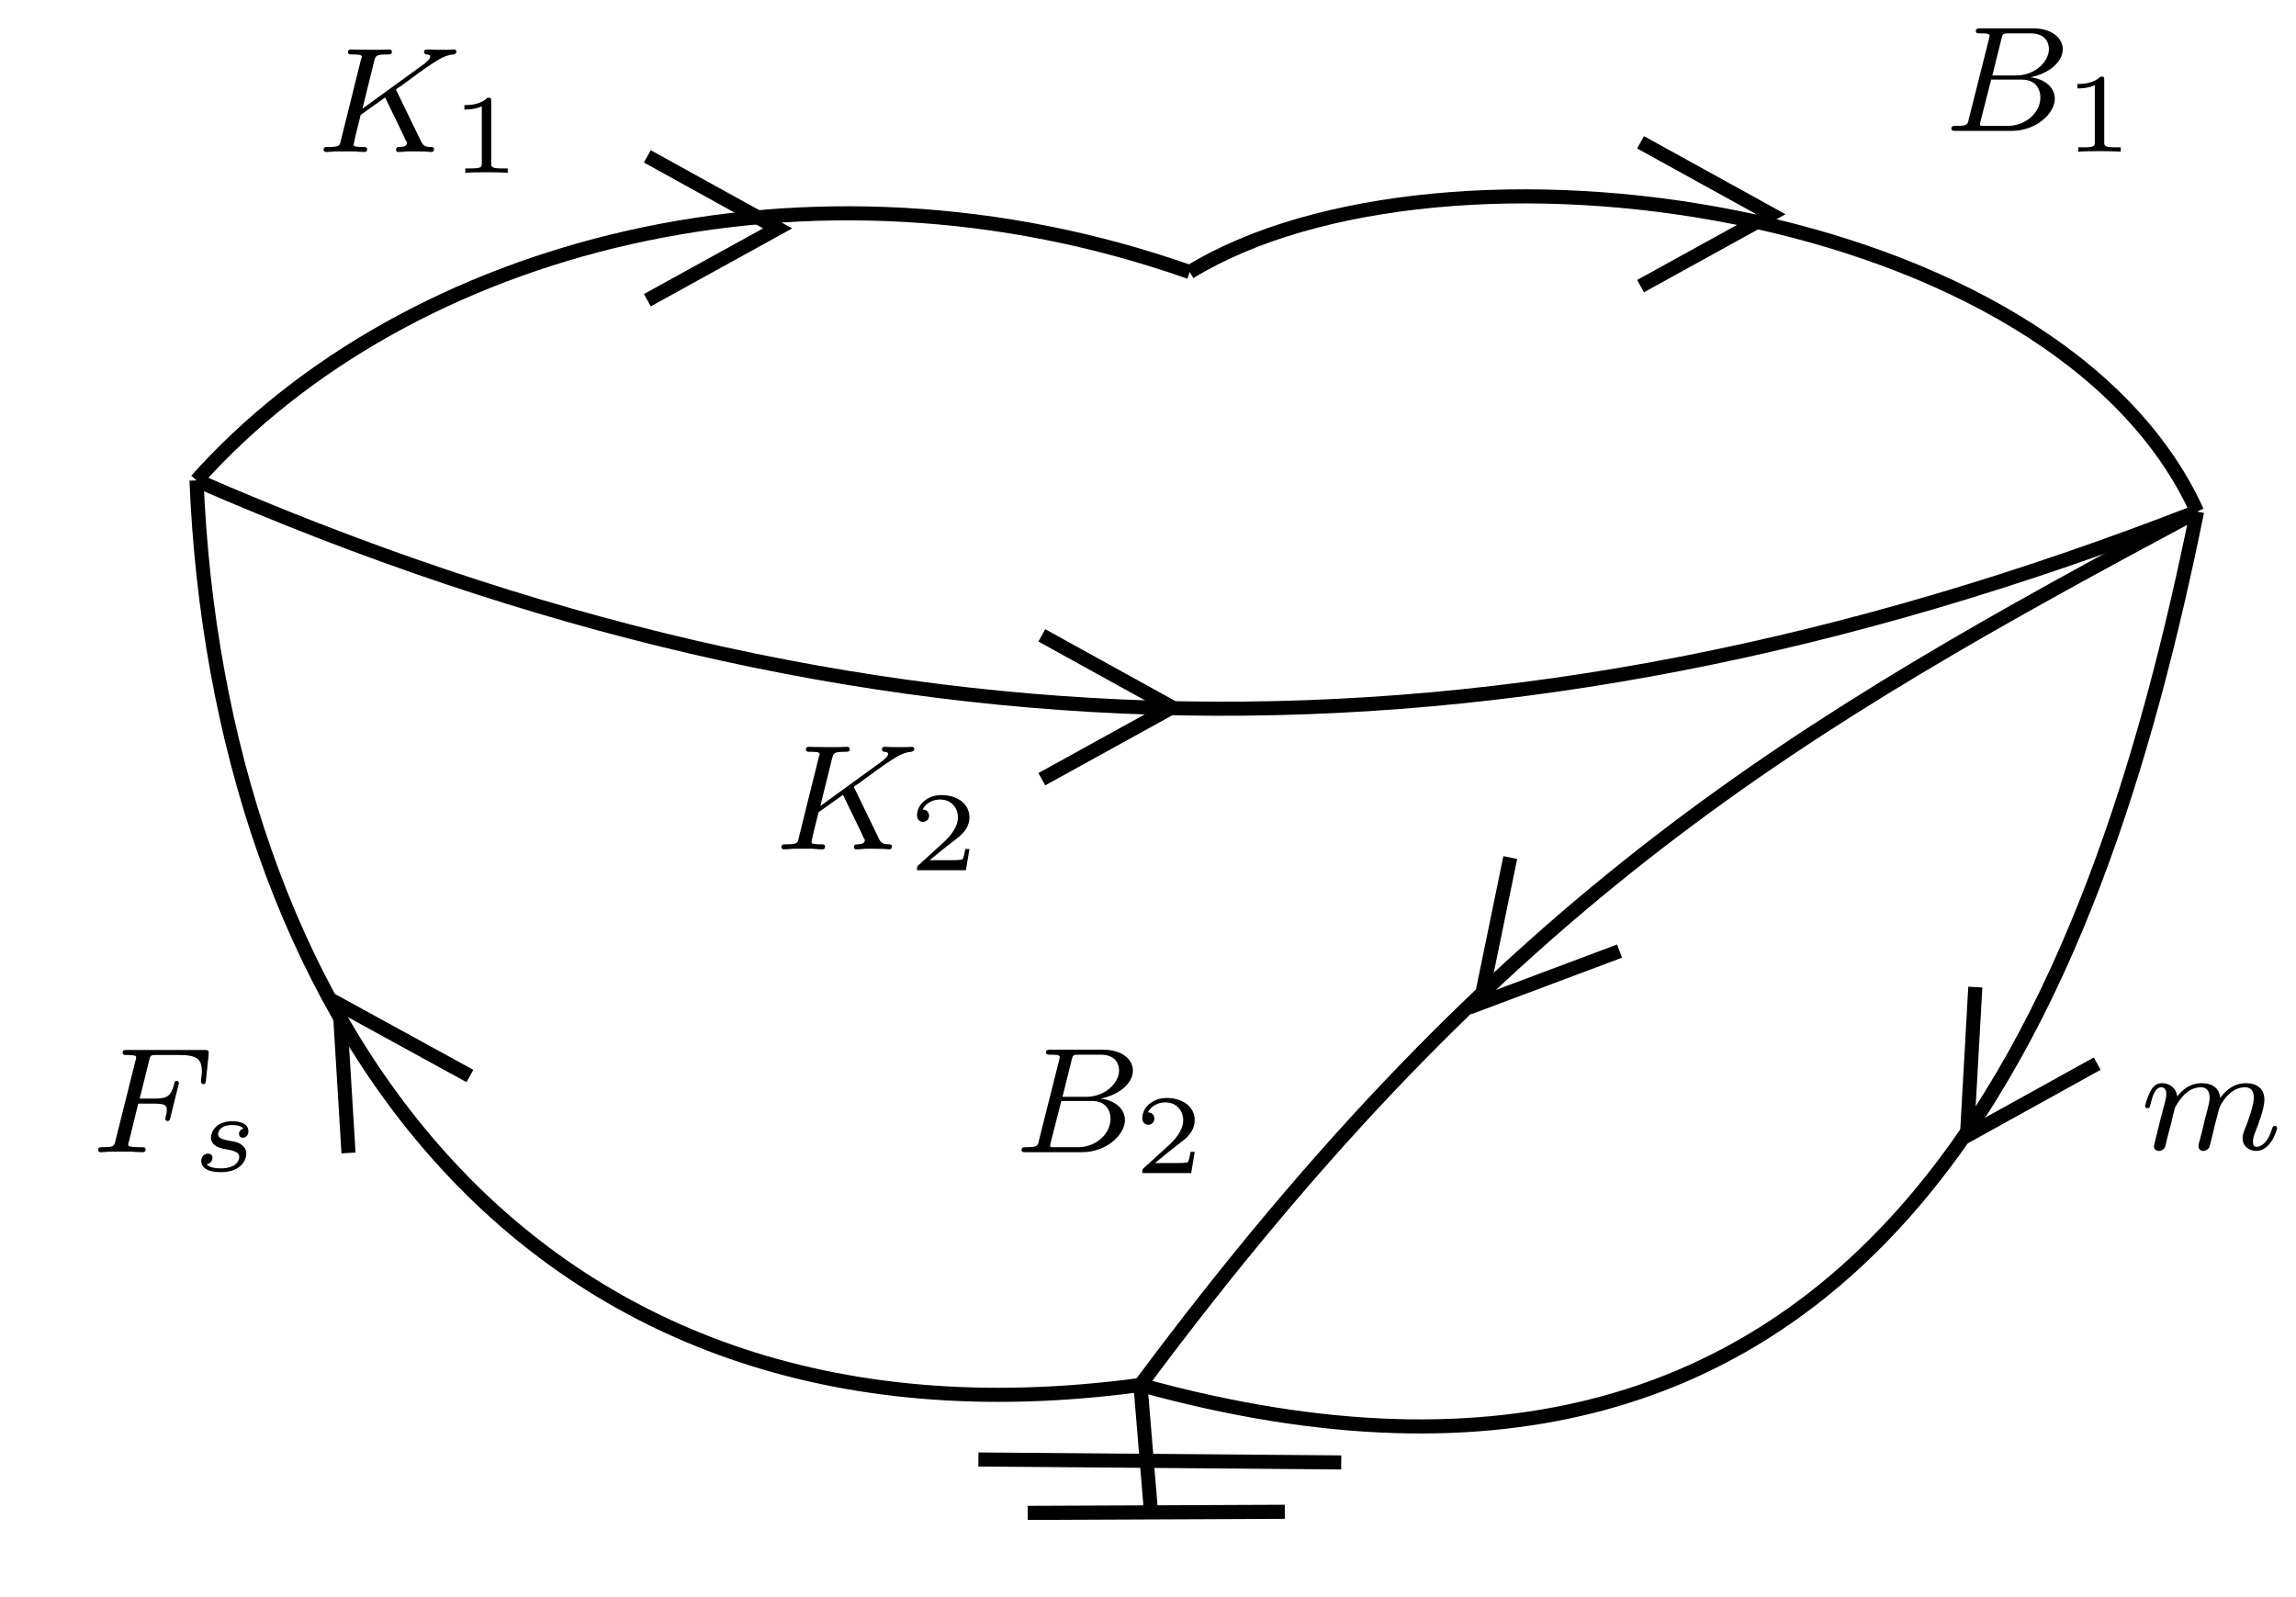
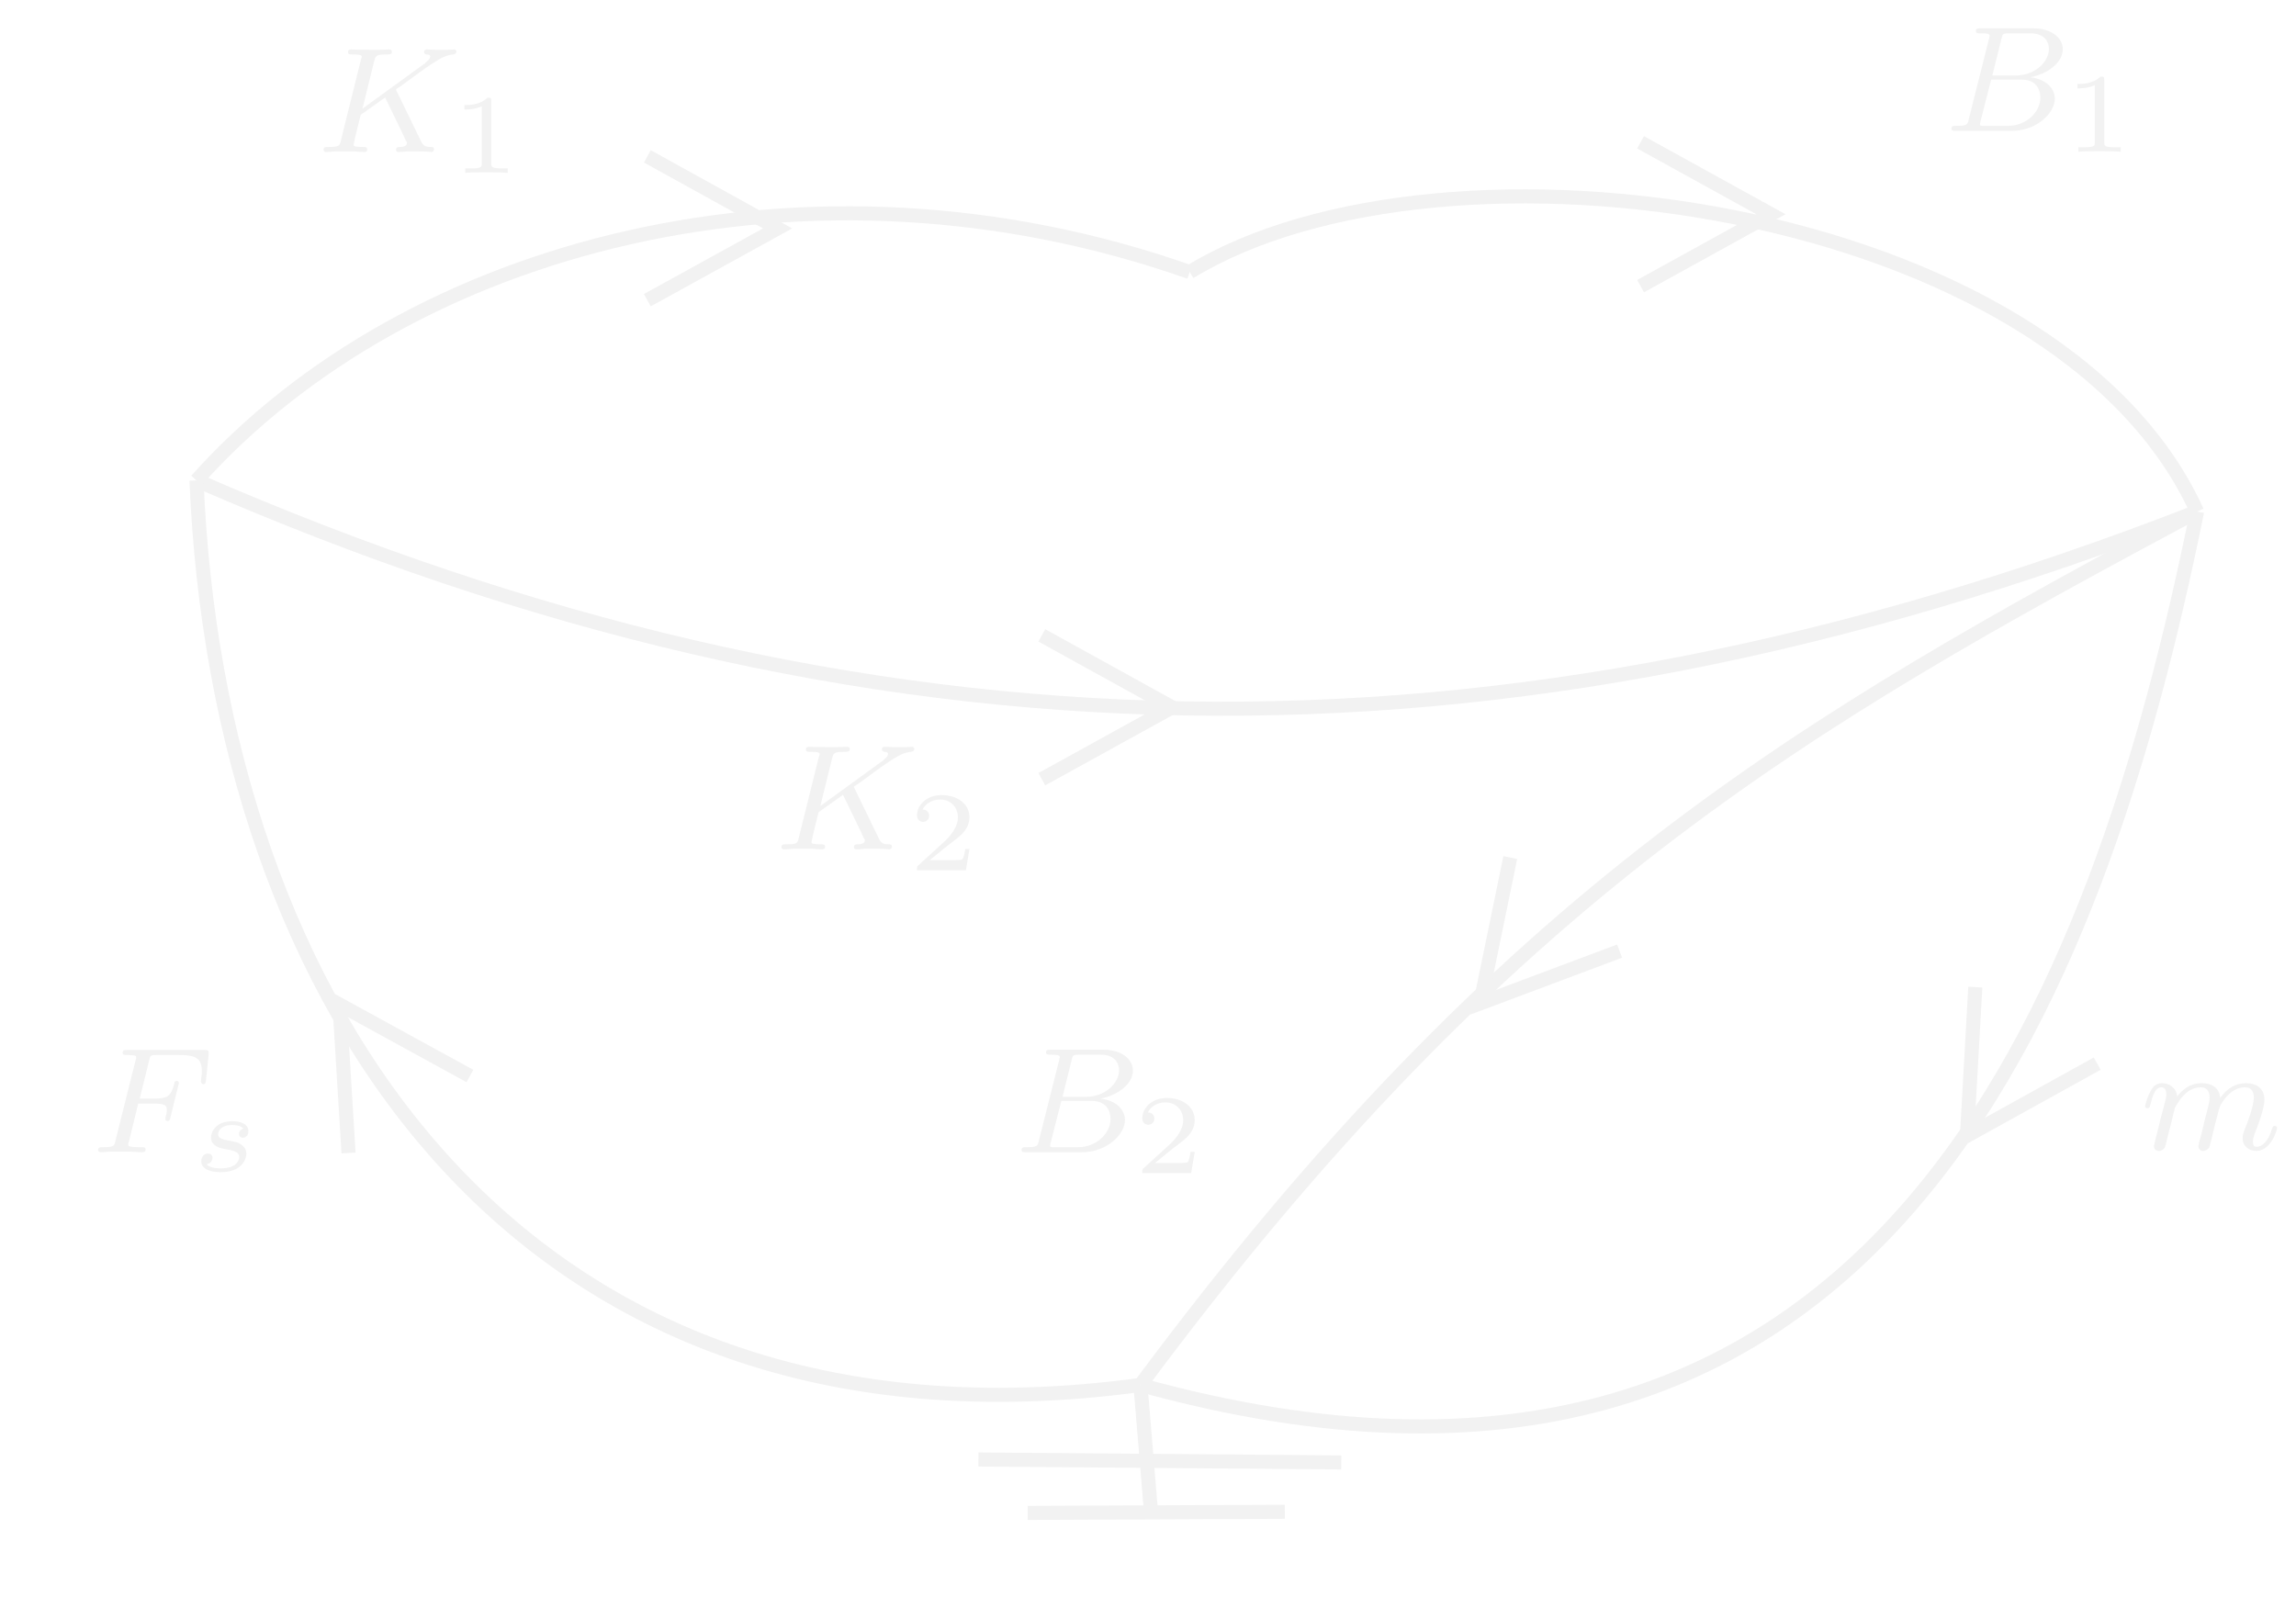
<svg xmlns="http://www.w3.org/2000/svg" xmlns:xlink="http://www.w3.org/1999/xlink" width="121.77pt" height="84.665pt" viewBox="0 0 121.77 84.665">
  <defs>
    <g>
      <g id="glyph-0-0">
        <path d="M 2.516 -2.578 L 3.344 -2.578 C 4 -2.578 4.031 -2.453 4.031 -2.219 C 4.031 -2.172 4.031 -2.094 3.969 -1.875 C 3.969 -1.844 3.953 -1.781 3.953 -1.766 C 3.953 -1.75 3.953 -1.656 4.078 -1.656 C 4.172 -1.656 4.203 -1.734 4.219 -1.828 L 4.641 -3.531 C 4.656 -3.547 4.672 -3.656 4.672 -3.672 C 4.672 -3.703 4.656 -3.781 4.547 -3.781 C 4.453 -3.781 4.438 -3.703 4.422 -3.609 C 4.25 -2.984 4.078 -2.844 3.359 -2.844 L 2.594 -2.844 L 3.094 -4.859 C 3.156 -5.141 3.172 -5.156 3.5 -5.156 L 4.672 -5.156 C 5.625 -5.156 5.891 -4.953 5.891 -4.266 C 5.891 -4.109 5.844 -3.891 5.844 -3.75 C 5.844 -3.656 5.906 -3.609 5.969 -3.609 C 6.078 -3.609 6.094 -3.688 6.109 -3.812 L 6.25 -5.172 C 6.25 -5.219 6.25 -5.266 6.25 -5.312 C 6.25 -5.422 6.156 -5.422 6.016 -5.422 L 1.922 -5.422 C 1.781 -5.422 1.688 -5.422 1.688 -5.281 C 1.688 -5.156 1.781 -5.156 1.906 -5.156 C 1.969 -5.156 2.078 -5.156 2.219 -5.141 C 2.375 -5.125 2.406 -5.109 2.406 -5.031 C 2.406 -4.984 2.406 -4.953 2.375 -4.875 L 1.312 -0.625 C 1.25 -0.328 1.234 -0.266 0.641 -0.266 C 0.484 -0.266 0.391 -0.266 0.391 -0.109 C 0.391 -0.078 0.422 0 0.516 0 C 0.688 0 0.875 -0.031 1.047 -0.031 L 2.156 -0.031 C 2.297 -0.016 2.594 0 2.734 0 C 2.797 0 2.906 0 2.906 -0.156 C 2.906 -0.266 2.812 -0.266 2.641 -0.266 C 2.484 -0.266 2.422 -0.266 2.234 -0.281 C 2.016 -0.297 1.984 -0.328 1.984 -0.422 C 1.984 -0.438 1.984 -0.484 2.031 -0.594 Z M 2.516 -2.578 " />
      </g>
      <g id="glyph-0-1">
        <path d="M 4.281 -3.203 C 4.266 -3.219 4.234 -3.297 4.234 -3.312 C 4.234 -3.328 4.359 -3.422 4.453 -3.469 C 5.078 -3.938 5.938 -4.562 6.203 -4.719 C 6.609 -4.984 6.906 -5.141 7.266 -5.172 C 7.328 -5.188 7.438 -5.203 7.438 -5.344 C 7.422 -5.391 7.375 -5.438 7.328 -5.438 C 7.312 -5.438 7.094 -5.422 7.031 -5.422 L 6.719 -5.422 C 6.578 -5.422 6.391 -5.422 6.312 -5.422 C 6.25 -5.422 5.938 -5.438 5.891 -5.438 C 5.828 -5.438 5.719 -5.438 5.719 -5.297 C 5.719 -5.281 5.734 -5.188 5.844 -5.172 C 5.906 -5.172 6.047 -5.156 6.047 -5.062 C 6.047 -4.938 5.875 -4.797 5.859 -4.797 L 5.797 -4.734 C 5.781 -4.703 5.75 -4.672 5.703 -4.656 L 2.453 -2.297 L 3.078 -4.828 C 3.156 -5.109 3.172 -5.172 3.75 -5.172 C 3.906 -5.172 4.016 -5.172 4.016 -5.328 C 4.016 -5.344 4 -5.438 3.875 -5.438 C 3.719 -5.438 3.531 -5.422 3.375 -5.422 L 2.875 -5.422 C 2.109 -5.422 1.906 -5.438 1.844 -5.438 C 1.812 -5.438 1.688 -5.438 1.688 -5.297 C 1.688 -5.172 1.781 -5.172 1.922 -5.172 C 2.188 -5.172 2.422 -5.172 2.422 -5.047 C 2.422 -5.016 2.406 -5.016 2.375 -4.906 L 1.312 -0.625 C 1.25 -0.328 1.234 -0.266 0.641 -0.266 C 0.484 -0.266 0.391 -0.266 0.391 -0.109 C 0.391 -0.078 0.422 0 0.516 0 C 0.672 0 0.859 -0.016 1.016 -0.031 L 2.047 -0.031 C 2.172 -0.016 2.438 0 2.547 0 C 2.594 0 2.703 0 2.703 -0.141 C 2.703 -0.266 2.609 -0.266 2.484 -0.266 C 2.422 -0.266 2.312 -0.266 2.172 -0.281 C 2.016 -0.297 1.984 -0.312 1.984 -0.391 C 1.984 -0.438 2.047 -0.641 2.062 -0.766 L 2.359 -1.969 L 3.656 -2.891 L 4.609 -0.922 C 4.641 -0.859 4.719 -0.688 4.75 -0.609 C 4.812 -0.531 4.812 -0.516 4.812 -0.484 C 4.812 -0.266 4.516 -0.266 4.422 -0.266 C 4.344 -0.266 4.234 -0.266 4.234 -0.109 C 4.234 -0.109 4.234 0 4.359 0 C 4.453 0 4.75 -0.016 4.828 -0.031 L 5.281 -0.031 C 6.016 -0.031 6 0 6.094 0 C 6.125 0 6.25 0 6.25 -0.156 C 6.25 -0.266 6.141 -0.266 6.094 -0.266 C 5.781 -0.266 5.672 -0.328 5.547 -0.594 Z M 4.281 -3.203 " />
      </g>
      <g id="glyph-0-2">
        <path d="M 1.344 -0.625 C 1.281 -0.328 1.266 -0.266 0.672 -0.266 C 0.516 -0.266 0.422 -0.266 0.422 -0.109 C 0.422 0 0.531 0 0.656 0 L 3.625 0 C 4.938 0 5.906 -0.938 5.906 -1.703 C 5.906 -2.281 5.406 -2.75 4.609 -2.844 C 5.531 -3.016 6.328 -3.625 6.328 -4.328 C 6.328 -4.922 5.75 -5.438 4.75 -5.438 L 1.969 -5.438 C 1.828 -5.438 1.719 -5.438 1.719 -5.297 C 1.719 -5.172 1.812 -5.172 1.953 -5.172 C 2.219 -5.172 2.453 -5.172 2.453 -5.047 C 2.453 -5.016 2.438 -5.016 2.422 -4.906 Z M 2.594 -2.938 L 3.078 -4.891 C 3.141 -5.156 3.156 -5.172 3.484 -5.172 L 4.625 -5.172 C 5.406 -5.172 5.594 -4.672 5.594 -4.344 C 5.594 -3.672 4.859 -2.938 3.844 -2.938 Z M 2.047 -0.266 C 1.969 -0.281 1.938 -0.281 1.938 -0.328 C 1.938 -0.391 1.953 -0.469 1.969 -0.516 L 2.531 -2.719 L 4.156 -2.719 C 4.891 -2.719 5.141 -2.219 5.141 -1.766 C 5.141 -0.984 4.375 -0.266 3.422 -0.266 Z M 2.047 -0.266 " />
      </g>
      <g id="glyph-0-3">
        <path d="M 1.594 -1.312 C 1.625 -1.422 1.703 -1.734 1.719 -1.844 C 1.75 -1.922 1.797 -2.125 1.812 -2.203 C 1.828 -2.234 2.094 -2.75 2.438 -3.016 C 2.703 -3.234 2.969 -3.297 3.203 -3.297 C 3.484 -3.297 3.656 -3.109 3.656 -2.75 C 3.656 -2.562 3.609 -2.375 3.516 -2.016 C 3.453 -1.812 3.328 -1.281 3.281 -1.062 L 3.156 -0.578 C 3.109 -0.453 3.062 -0.203 3.062 -0.172 C 3.062 0.016 3.219 0.078 3.312 0.078 C 3.453 0.078 3.578 -0.016 3.641 -0.109 C 3.656 -0.156 3.719 -0.438 3.766 -0.594 L 3.938 -1.312 C 3.969 -1.422 4.047 -1.734 4.078 -1.844 C 4.188 -2.281 4.188 -2.281 4.359 -2.547 C 4.625 -2.938 5 -3.297 5.531 -3.297 C 5.828 -3.297 6 -3.125 6 -2.75 C 6 -2.312 5.656 -1.391 5.5 -1.016 C 5.422 -0.812 5.406 -0.75 5.406 -0.594 C 5.406 -0.141 5.781 0.078 6.125 0.078 C 6.906 0.078 7.234 -1.031 7.234 -1.141 C 7.234 -1.219 7.156 -1.25 7.109 -1.25 C 7.016 -1.25 7 -1.188 6.969 -1.109 C 6.781 -0.453 6.453 -0.141 6.141 -0.141 C 6.016 -0.141 5.953 -0.219 5.953 -0.406 C 5.953 -0.594 6.016 -0.766 6.094 -0.969 C 6.219 -1.266 6.562 -2.188 6.562 -2.625 C 6.562 -3.234 6.156 -3.516 5.578 -3.516 C 5.031 -3.516 4.578 -3.234 4.219 -2.734 C 4.156 -3.375 3.641 -3.516 3.234 -3.516 C 2.859 -3.516 2.375 -3.391 1.938 -2.812 C 1.875 -3.297 1.5 -3.516 1.125 -3.516 C 0.844 -3.516 0.641 -3.344 0.516 -3.078 C 0.312 -2.703 0.234 -2.312 0.234 -2.297 C 0.234 -2.219 0.297 -2.188 0.359 -2.188 C 0.469 -2.188 0.469 -2.219 0.531 -2.438 C 0.625 -2.828 0.766 -3.297 1.094 -3.297 C 1.312 -3.297 1.359 -3.094 1.359 -2.922 C 1.359 -2.766 1.312 -2.625 1.25 -2.359 C 1.234 -2.297 1.109 -1.828 1.078 -1.719 L 0.781 -0.516 C 0.75 -0.391 0.703 -0.203 0.703 -0.172 C 0.703 0.016 0.859 0.078 0.969 0.078 C 1.109 0.078 1.234 -0.016 1.281 -0.109 C 1.312 -0.156 1.375 -0.438 1.406 -0.594 Z M 1.594 -1.312 " />
      </g>
      <g id="glyph-1-0">
        <path d="M 2.734 -2.25 C 2.562 -2.203 2.5 -2.062 2.5 -1.969 C 2.5 -1.875 2.562 -1.766 2.703 -1.766 C 2.828 -1.766 3 -1.859 3 -2.109 C 3 -2.516 2.547 -2.641 2.156 -2.641 C 1.234 -2.641 1.016 -2.031 1.016 -1.781 C 1.016 -1.297 1.562 -1.203 1.719 -1.172 C 2.172 -1.094 2.516 -1.031 2.516 -0.734 C 2.516 -0.609 2.422 -0.391 2.203 -0.281 C 1.969 -0.156 1.719 -0.141 1.531 -0.141 C 1.328 -0.141 0.953 -0.156 0.781 -0.359 C 1 -0.391 1.094 -0.562 1.094 -0.703 C 1.094 -0.828 1.016 -0.922 0.844 -0.922 C 0.688 -0.922 0.5 -0.797 0.5 -0.516 C 0.5 -0.188 0.828 0.062 1.531 0.062 C 2.656 0.062 2.891 -0.641 2.891 -0.906 C 2.891 -1.109 2.812 -1.25 2.672 -1.359 C 2.484 -1.531 2.25 -1.562 1.969 -1.609 C 1.672 -1.672 1.391 -1.719 1.391 -1.953 C 1.391 -1.953 1.391 -2.438 2.141 -2.438 C 2.297 -2.438 2.594 -2.422 2.734 -2.25 Z M 2.734 -2.25 " />
      </g>
      <g id="glyph-2-0">
        <path d="M 2.141 -3.797 C 2.141 -3.984 2.125 -3.984 1.938 -3.984 C 1.547 -3.594 0.938 -3.594 0.719 -3.594 L 0.719 -3.359 C 0.875 -3.359 1.281 -3.359 1.641 -3.531 L 1.641 -0.516 C 1.641 -0.312 1.641 -0.234 1.016 -0.234 L 0.766 -0.234 L 0.766 0 C 1.094 -0.031 1.562 -0.031 1.891 -0.031 C 2.219 -0.031 2.688 -0.031 3.016 0 L 3.016 -0.234 L 2.766 -0.234 C 2.141 -0.234 2.141 -0.312 2.141 -0.516 Z M 2.141 -3.797 " />
      </g>
      <g id="glyph-2-1">
        <path d="M 3.219 -1.125 L 3 -1.125 C 2.984 -1.031 2.922 -0.641 2.844 -0.578 C 2.797 -0.531 2.312 -0.531 2.219 -0.531 L 1.109 -0.531 L 1.875 -1.156 C 2.078 -1.328 2.609 -1.703 2.797 -1.891 C 2.969 -2.062 3.219 -2.375 3.219 -2.797 C 3.219 -3.547 2.547 -3.984 1.734 -3.984 C 0.969 -3.984 0.438 -3.469 0.438 -2.906 C 0.438 -2.609 0.688 -2.562 0.75 -2.562 C 0.906 -2.562 1.078 -2.672 1.078 -2.891 C 1.078 -3.016 1 -3.219 0.734 -3.219 C 0.875 -3.516 1.234 -3.75 1.656 -3.75 C 2.281 -3.75 2.609 -3.281 2.609 -2.797 C 2.609 -2.375 2.328 -1.938 1.922 -1.547 L 0.5 -0.25 C 0.438 -0.188 0.438 -0.188 0.438 0 L 3.031 0 Z M 3.219 -1.125 " />
      </g>
    </g>
    <clipPath id="clip-0">
      <path clip-rule="nonzero" d="M 0 14 L 121.77 14 L 121.77 49 L 0 49 Z M 0 14 " />
    </clipPath>
    <clipPath id="clip-1">
      <path clip-rule="nonzero" d="M 52 0 L 121.77 0 L 121.77 38 L 52 38 Z M 52 0 " />
    </clipPath>
    <clipPath id="clip-2">
      <path clip-rule="nonzero" d="M 0 14 L 72 14 L 72 84.664 L 0 84.664 Z M 0 14 " />
    </clipPath>
    <clipPath id="clip-3">
      <path clip-rule="nonzero" d="M 49 16 L 121.77 16 L 121.77 84.664 L 49 84.664 Z M 49 16 " />
    </clipPath>
    <clipPath id="clip-4">
      <path clip-rule="nonzero" d="M 93 41 L 121.77 41 L 121.77 71 L 93 71 Z M 93 41 " />
    </clipPath>
    <clipPath id="clip-5">
      <path clip-rule="nonzero" d="M 41 66 L 82 66 L 82 84.664 L 41 84.664 Z M 41 66 " />
    </clipPath>
    <clipPath id="clip-6">
      <path clip-rule="nonzero" d="M 43 69 L 79 69 L 79 84.664 L 43 84.664 Z M 43 69 " />
    </clipPath>
    <clipPath id="clip-7">
      <path clip-rule="nonzero" d="M 49 62 L 72 62 L 72 84.664 L 49 84.664 Z M 49 62 " />
    </clipPath>
  </defs>
  <g clip-path="url(#clip-0)">
-     <path fill="none" stroke-width="0.747" stroke-linecap="butt" stroke-linejoin="miter" stroke="rgb(0%, 0%, 0%)" stroke-opacity="1" stroke-miterlimit="10" d="M 76.964 -33.251 C 112.456 -48.724 145.706 -49.474 183.065 -34.904 " transform="matrix(1, 0, 0, -1, -66.542, -7.771)" />
+     <path fill="none" stroke-width="0.747" stroke-linecap="butt" stroke-linejoin="miter" stroke="rgb(95%, 95%, 95%)" stroke-opacity="1" stroke-miterlimit="10" d="M 76.964 -33.251 C 112.456 -48.724 145.706 -49.474 183.065 -34.904 " transform="matrix(1, 0, 0, -1, -66.542, -7.771)" />
  </g>
-   <path fill="none" stroke-width="0.747" stroke-linecap="butt" stroke-linejoin="miter" stroke="rgb(0%, 0%, 0%)" stroke-opacity="1" stroke-miterlimit="10" d="M 76.964 -33.251 C 88.171 -20.705 109.468 -15.099 129.64 -22.201 " transform="matrix(1, 0, 0, -1, -66.542, -7.771)" />
+   <path fill="none" stroke-width="0.747" stroke-linecap="butt" stroke-linejoin="miter" stroke="rgb(95%, 95%, 95%)" stroke-opacity="1" stroke-miterlimit="10" d="M 76.964 -33.251 C 88.171 -20.705 109.468 -15.099 129.64 -22.201 " transform="matrix(1, 0, 0, -1, -66.542, -7.771)" />
  <g clip-path="url(#clip-1)">
-     <path fill="none" stroke-width="0.747" stroke-linecap="butt" stroke-linejoin="miter" stroke="rgb(0%, 0%, 0%)" stroke-opacity="1" stroke-miterlimit="10" d="M 129.64 -22.201 C 143.089 -13.982 175.593 -18.462 183.065 -34.904 " transform="matrix(1, 0, 0, -1, -66.542, -7.771)" />
+     <path fill="none" stroke-width="0.747" stroke-linecap="butt" stroke-linejoin="miter" stroke="rgb(95%, 95%, 95%)" stroke-opacity="1" stroke-miterlimit="10" d="M 129.64 -22.201 C 143.089 -13.982 175.593 -18.462 183.065 -34.904 " transform="matrix(1, 0, 0, -1, -66.542, -7.771)" />
  </g>
  <g clip-path="url(#clip-2)">
-     <path fill="none" stroke-width="0.747" stroke-linecap="butt" stroke-linejoin="miter" stroke="rgb(0%, 0%, 0%)" stroke-opacity="1" stroke-miterlimit="10" d="M 76.964 -33.251 C 78.085 -60.681 93.776 -85.712 127.026 -81.228 " transform="matrix(1, 0, 0, -1, -66.542, -7.771)" />
+     <path fill="none" stroke-width="0.747" stroke-linecap="butt" stroke-linejoin="miter" stroke="rgb(95%, 95%, 95%)" stroke-opacity="1" stroke-miterlimit="10" d="M 76.964 -33.251 C 78.085 -60.681 93.776 -85.712 127.026 -81.228 " transform="matrix(1, 0, 0, -1, -66.542, -7.771)" />
  </g>
  <g clip-path="url(#clip-3)">
-     <path fill="none" stroke-width="0.747" stroke-linecap="butt" stroke-linejoin="miter" stroke="rgb(0%, 0%, 0%)" stroke-opacity="1" stroke-miterlimit="10" d="M 127.026 -81.228 C 166.253 -92.064 177.835 -60.681 183.065 -34.904 " transform="matrix(1, 0, 0, -1, -66.542, -7.771)" />
-     <path fill="none" stroke-width="0.747" stroke-linecap="butt" stroke-linejoin="miter" stroke="rgb(0%, 0%, 0%)" stroke-opacity="1" stroke-miterlimit="10" d="M 183.065 -34.904 C 162.144 -46.111 146.452 -55.076 127.026 -81.228 " transform="matrix(1, 0, 0, -1, -66.542, -7.771)" />
+     <path fill="none" stroke-width="0.747" stroke-linecap="butt" stroke-linejoin="miter" stroke="rgb(95%, 95%, 95%)" stroke-opacity="1" stroke-miterlimit="10" d="M 127.026 -81.228 C 166.253 -92.064 177.835 -60.681 183.065 -34.904 " transform="matrix(1, 0, 0, -1, -66.542, -7.771)" />
+     <path fill="none" stroke-width="0.747" stroke-linecap="butt" stroke-linejoin="miter" stroke="rgb(95%, 95%, 95%)" stroke-opacity="1" stroke-miterlimit="10" d="M 183.065 -34.904 C 162.144 -46.111 146.452 -55.076 127.026 -81.228 " transform="matrix(1, 0, 0, -1, -66.542, -7.771)" />
  </g>
-   <path fill="none" stroke-width="0.747" stroke-linecap="butt" stroke-linejoin="miter" stroke="rgb(0%, 0%, 0%)" stroke-opacity="1" stroke-miterlimit="10" d="M 100.874 -16.064 L 107.784 -19.884 L 100.874 -23.693 " transform="matrix(1, 0, 0, -1, -66.542, -7.771)" />
-   <path fill="none" stroke-width="0.747" stroke-linecap="butt" stroke-linejoin="miter" stroke="rgb(0%, 0%, 0%)" stroke-opacity="1" stroke-miterlimit="10" d="M 153.55 -15.318 L 160.464 -19.134 L 153.55 -22.947 " transform="matrix(1, 0, 0, -1, -66.542, -7.771)" />
-   <path fill="none" stroke-width="0.747" stroke-linecap="butt" stroke-linejoin="miter" stroke="rgb(0%, 0%, 0%)" stroke-opacity="1" stroke-miterlimit="10" d="M 121.796 -41.47 L 128.706 -45.287 L 121.796 -49.099 " transform="matrix(1, 0, 0, -1, -66.542, -7.771)" />
-   <path fill="none" stroke-width="0.747" stroke-linecap="butt" stroke-linejoin="miter" stroke="rgb(0%, 0%, 0%)" stroke-opacity="1" stroke-miterlimit="10" d="M 85.026 -68.923 L 84.546 -61.048 L 91.464 -64.841 " transform="matrix(1, 0, 0, -1, -66.542, -7.771)" />
+   <path fill="none" stroke-width="0.747" stroke-linecap="butt" stroke-linejoin="miter" stroke="rgb(95%, 95%, 95%)" stroke-opacity="1" stroke-miterlimit="10" d="M 100.874 -16.064 L 107.784 -19.884 L 100.874 -23.693 " transform="matrix(1, 0, 0, -1, -66.542, -7.771)" />
+   <path fill="none" stroke-width="0.747" stroke-linecap="butt" stroke-linejoin="miter" stroke="rgb(95%, 95%, 95%)" stroke-opacity="1" stroke-miterlimit="10" d="M 153.55 -15.318 L 160.464 -19.134 L 153.55 -22.947 " transform="matrix(1, 0, 0, -1, -66.542, -7.771)" />
+   <path fill="none" stroke-width="0.747" stroke-linecap="butt" stroke-linejoin="miter" stroke="rgb(95%, 95%, 95%)" stroke-opacity="1" stroke-miterlimit="10" d="M 121.796 -41.47 L 128.706 -45.287 L 121.796 -49.099 " transform="matrix(1, 0, 0, -1, -66.542, -7.771)" />
+   <path fill="none" stroke-width="0.747" stroke-linecap="butt" stroke-linejoin="miter" stroke="rgb(95%, 95%, 95%)" stroke-opacity="1" stroke-miterlimit="10" d="M 85.026 -68.923 L 84.546 -61.048 L 91.464 -64.841 " transform="matrix(1, 0, 0, -1, -66.542, -7.771)" />
  <g clip-path="url(#clip-4)">
-     <path fill="none" stroke-width="0.747" stroke-linecap="butt" stroke-linejoin="miter" stroke="rgb(0%, 0%, 0%)" stroke-opacity="1" stroke-miterlimit="10" d="M 177.769 -64.185 L 170.862 -68.009 L 171.304 -60.126 " transform="matrix(1, 0, 0, -1, -66.542, -7.771)" />
+     <path fill="none" stroke-width="0.747" stroke-linecap="butt" stroke-linejoin="miter" stroke="rgb(95%, 95%, 95%)" stroke-opacity="1" stroke-miterlimit="10" d="M 177.769 -64.185 L 170.862 -68.009 L 171.304 -60.126 " transform="matrix(1, 0, 0, -1, -66.542, -7.771)" />
  </g>
-   <path fill="none" stroke-width="0.747" stroke-linecap="butt" stroke-linejoin="miter" stroke="rgb(0%, 0%, 0%)" stroke-opacity="1" stroke-miterlimit="10" d="M 152.437 -58.216 L 145.05 -60.986 L 146.64 -53.255 " transform="matrix(1, 0, 0, -1, -66.542, -7.771)" />
+   <path fill="none" stroke-width="0.747" stroke-linecap="butt" stroke-linejoin="miter" stroke="rgb(95%, 95%, 95%)" stroke-opacity="1" stroke-miterlimit="10" d="M 152.437 -58.216 L 145.05 -60.986 L 146.64 -53.255 " transform="matrix(1, 0, 0, -1, -66.542, -7.771)" />
  <g clip-path="url(#clip-5)">
-     <path fill="none" stroke-width="0.747" stroke-linecap="butt" stroke-linejoin="miter" stroke="rgb(0%, 0%, 0%)" stroke-opacity="1" stroke-miterlimit="10" d="M 118.433 -85.181 L 137.675 -85.337 " transform="matrix(1, 0, 0, -1, -66.542, -7.771)" />
+     <path fill="none" stroke-width="0.747" stroke-linecap="butt" stroke-linejoin="miter" stroke="rgb(95%, 95%, 95%)" stroke-opacity="1" stroke-miterlimit="10" d="M 118.433 -85.181 L 137.675 -85.337 " transform="matrix(1, 0, 0, -1, -66.542, -7.771)" />
  </g>
  <g clip-path="url(#clip-6)">
-     <path fill="none" stroke-width="0.747" stroke-linecap="butt" stroke-linejoin="miter" stroke="rgb(0%, 0%, 0%)" stroke-opacity="1" stroke-miterlimit="10" d="M 121.046 -88.013 L 134.683 -87.955 " transform="matrix(1, 0, 0, -1, -66.542, -7.771)" />
+     <path fill="none" stroke-width="0.747" stroke-linecap="butt" stroke-linejoin="miter" stroke="rgb(95%, 95%, 95%)" stroke-opacity="1" stroke-miterlimit="10" d="M 121.046 -88.013 L 134.683 -87.955 " transform="matrix(1, 0, 0, -1, -66.542, -7.771)" />
  </g>
  <g clip-path="url(#clip-7)">
-     <path fill="none" stroke-width="0.747" stroke-linecap="butt" stroke-linejoin="miter" stroke="rgb(0%, 0%, 0%)" stroke-opacity="1" stroke-miterlimit="10" d="M 127.585 -87.955 L 127.026 -81.228 " transform="matrix(1, 0, 0, -1, -66.542, -7.771)" />
+     <path fill="none" stroke-width="0.747" stroke-linecap="butt" stroke-linejoin="miter" stroke="rgb(95%, 95%, 95%)" stroke-opacity="1" stroke-miterlimit="10" d="M 127.585 -87.955 L 127.026 -81.228 " transform="matrix(1, 0, 0, -1, -66.542, -7.771)" />
  </g>
-   <g fill="rgb(0%, 0%, 0%)" fill-opacity="1">
+   <g fill="rgb(95%, 95%, 95%)" fill-opacity="1">
    <use xlink:href="#glyph-0-0" x="4.815" y="61.112" />
  </g>
-   <g fill="rgb(0%, 0%, 0%)" fill-opacity="1">
+   <g fill="rgb(95%, 95%, 95%)" fill-opacity="1">
    <use xlink:href="#glyph-1-0" x="10.174" y="62.109" />
  </g>
-   <g fill="rgb(0%, 0%, 0%)" fill-opacity="1">
+   <g fill="rgb(95%, 95%, 95%)" fill-opacity="1">
    <use xlink:href="#glyph-0-1" x="16.77" y="8.061" />
  </g>
-   <g fill="rgb(0%, 0%, 0%)" fill-opacity="1">
+   <g fill="rgb(95%, 95%, 95%)" fill-opacity="1">
    <use xlink:href="#glyph-2-0" x="23.912" y="9.168" />
  </g>
-   <g fill="rgb(0%, 0%, 0%)" fill-opacity="1">
+   <g fill="rgb(95%, 95%, 95%)" fill-opacity="1">
    <use xlink:href="#glyph-0-1" x="41.054" y="45.048" />
  </g>
-   <g fill="rgb(0%, 0%, 0%)" fill-opacity="1">
+   <g fill="rgb(95%, 95%, 95%)" fill-opacity="1">
    <use xlink:href="#glyph-2-1" x="48.196" y="46.155" />
  </g>
-   <g fill="rgb(0%, 0%, 0%)" fill-opacity="1">
+   <g fill="rgb(95%, 95%, 95%)" fill-opacity="1">
    <use xlink:href="#glyph-0-2" x="103.072" y="6.941" />
  </g>
-   <g fill="rgb(0%, 0%, 0%)" fill-opacity="1">
+   <g fill="rgb(95%, 95%, 95%)" fill-opacity="1">
    <use xlink:href="#glyph-2-0" x="109.459" y="8.048" />
  </g>
-   <g fill="rgb(0%, 0%, 0%)" fill-opacity="1">
+   <g fill="rgb(95%, 95%, 95%)" fill-opacity="1">
    <use xlink:href="#glyph-0-2" x="53.757" y="61.112" />
  </g>
-   <g fill="rgb(0%, 0%, 0%)" fill-opacity="1">
+   <g fill="rgb(95%, 95%, 95%)" fill-opacity="1">
    <use xlink:href="#glyph-2-1" x="60.144" y="62.219" />
  </g>
-   <g fill="rgb(0%, 0%, 0%)" fill-opacity="1">
+   <g fill="rgb(95%, 95%, 95%)" fill-opacity="1">
    <use xlink:href="#glyph-0-3" x="113.533" y="60.966" />
  </g>
</svg>
